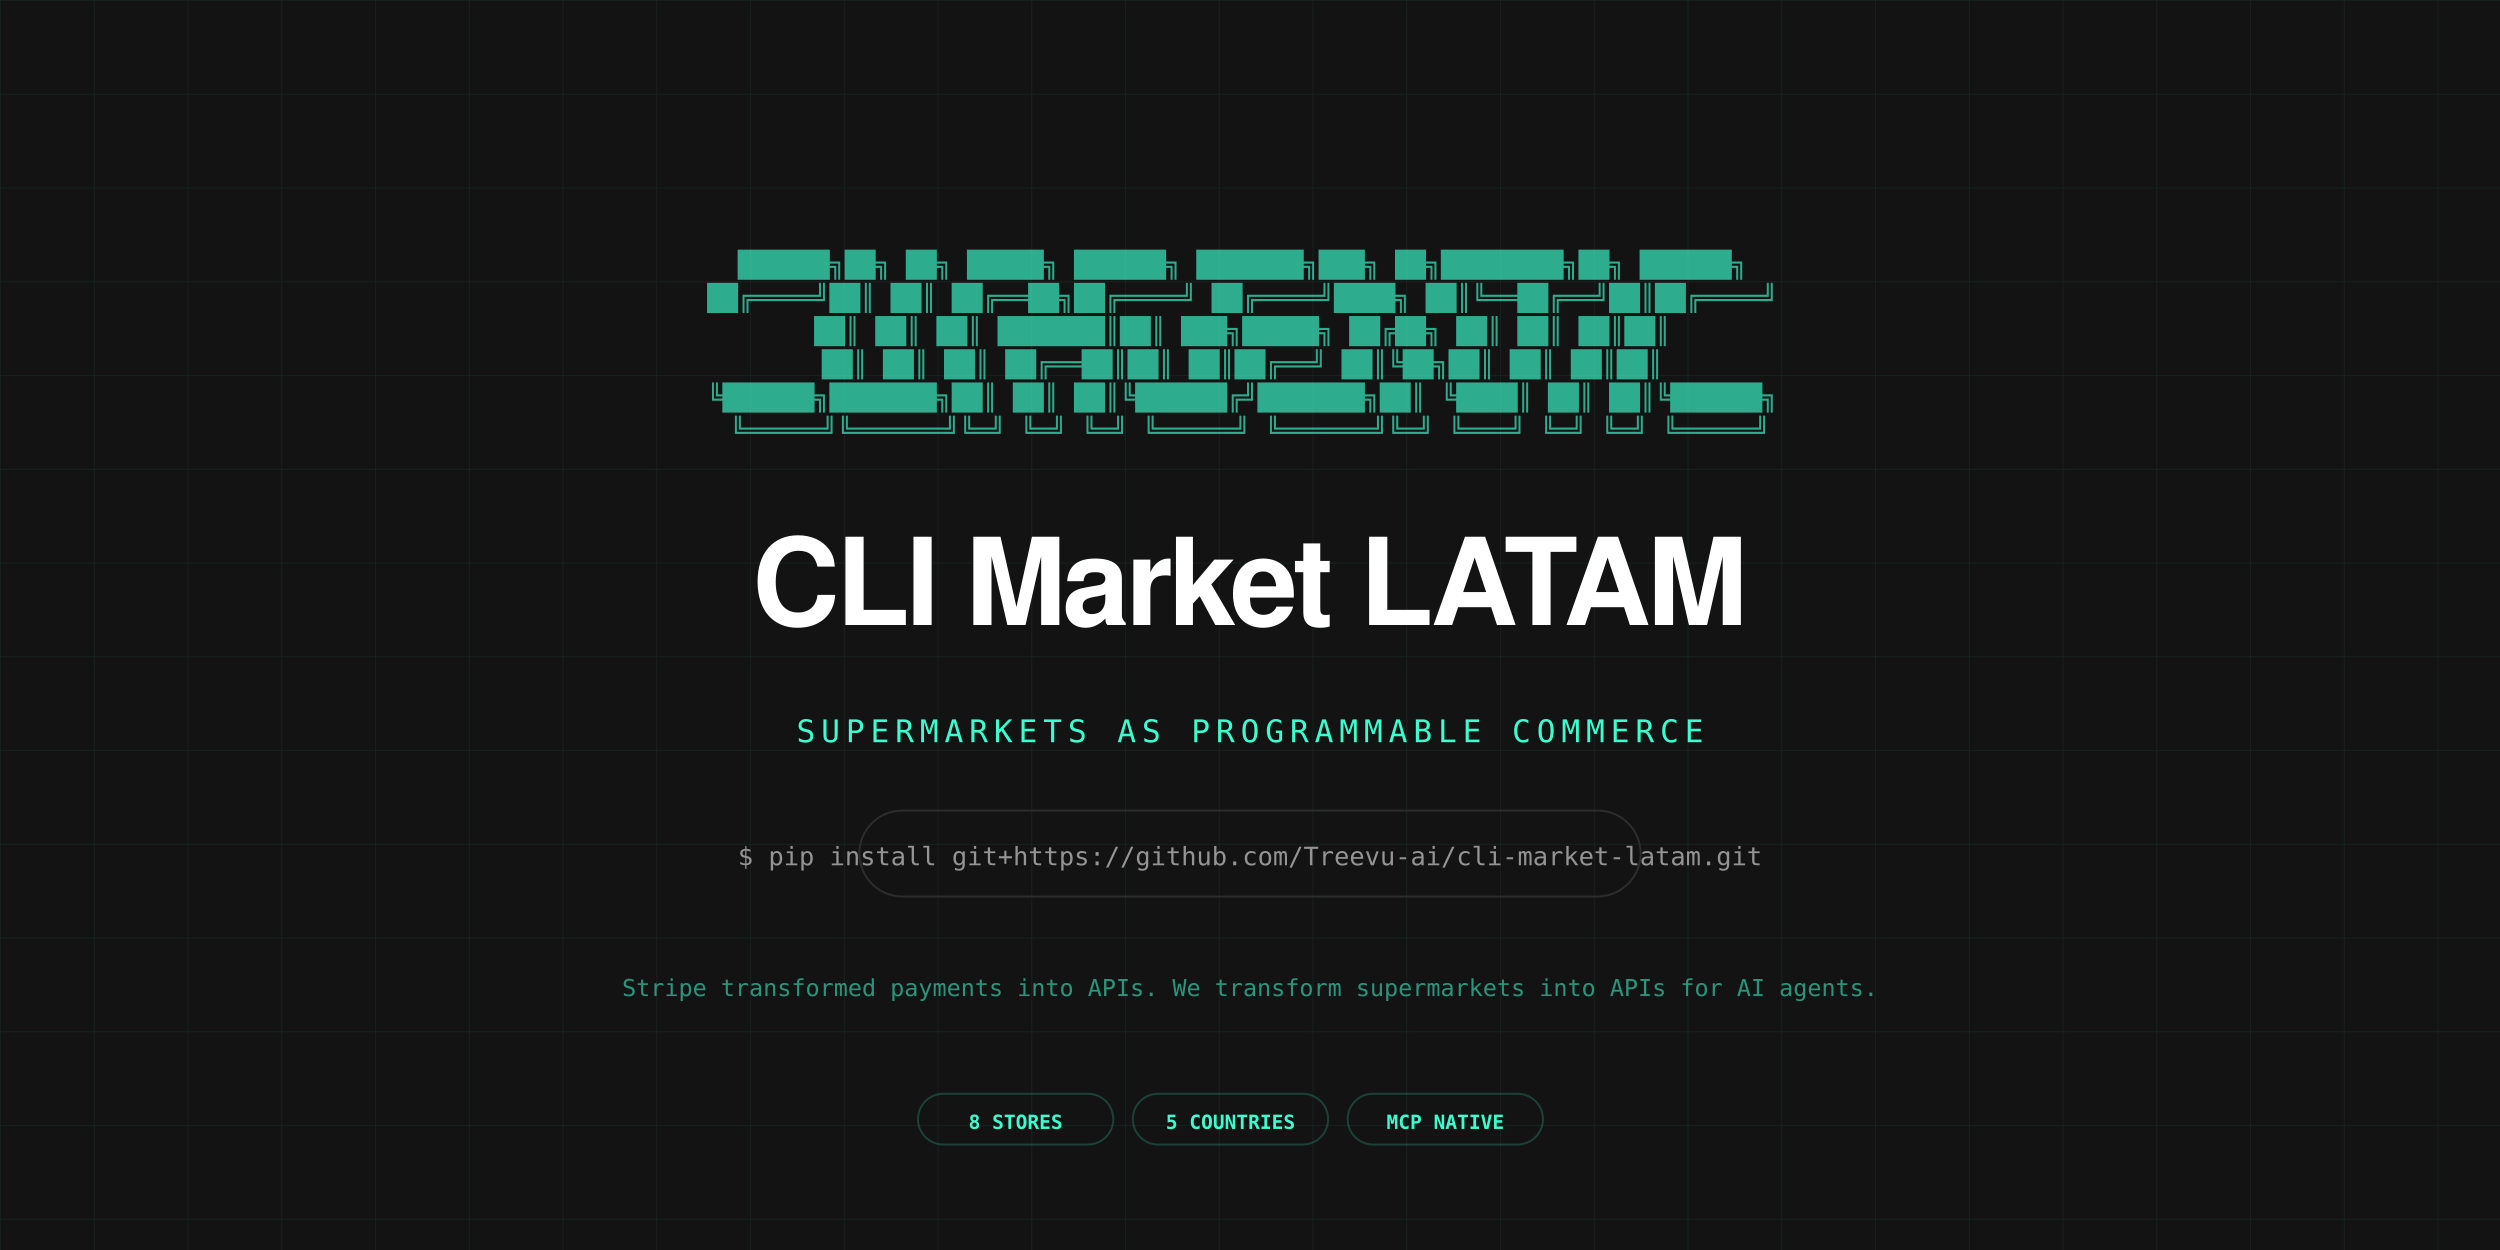
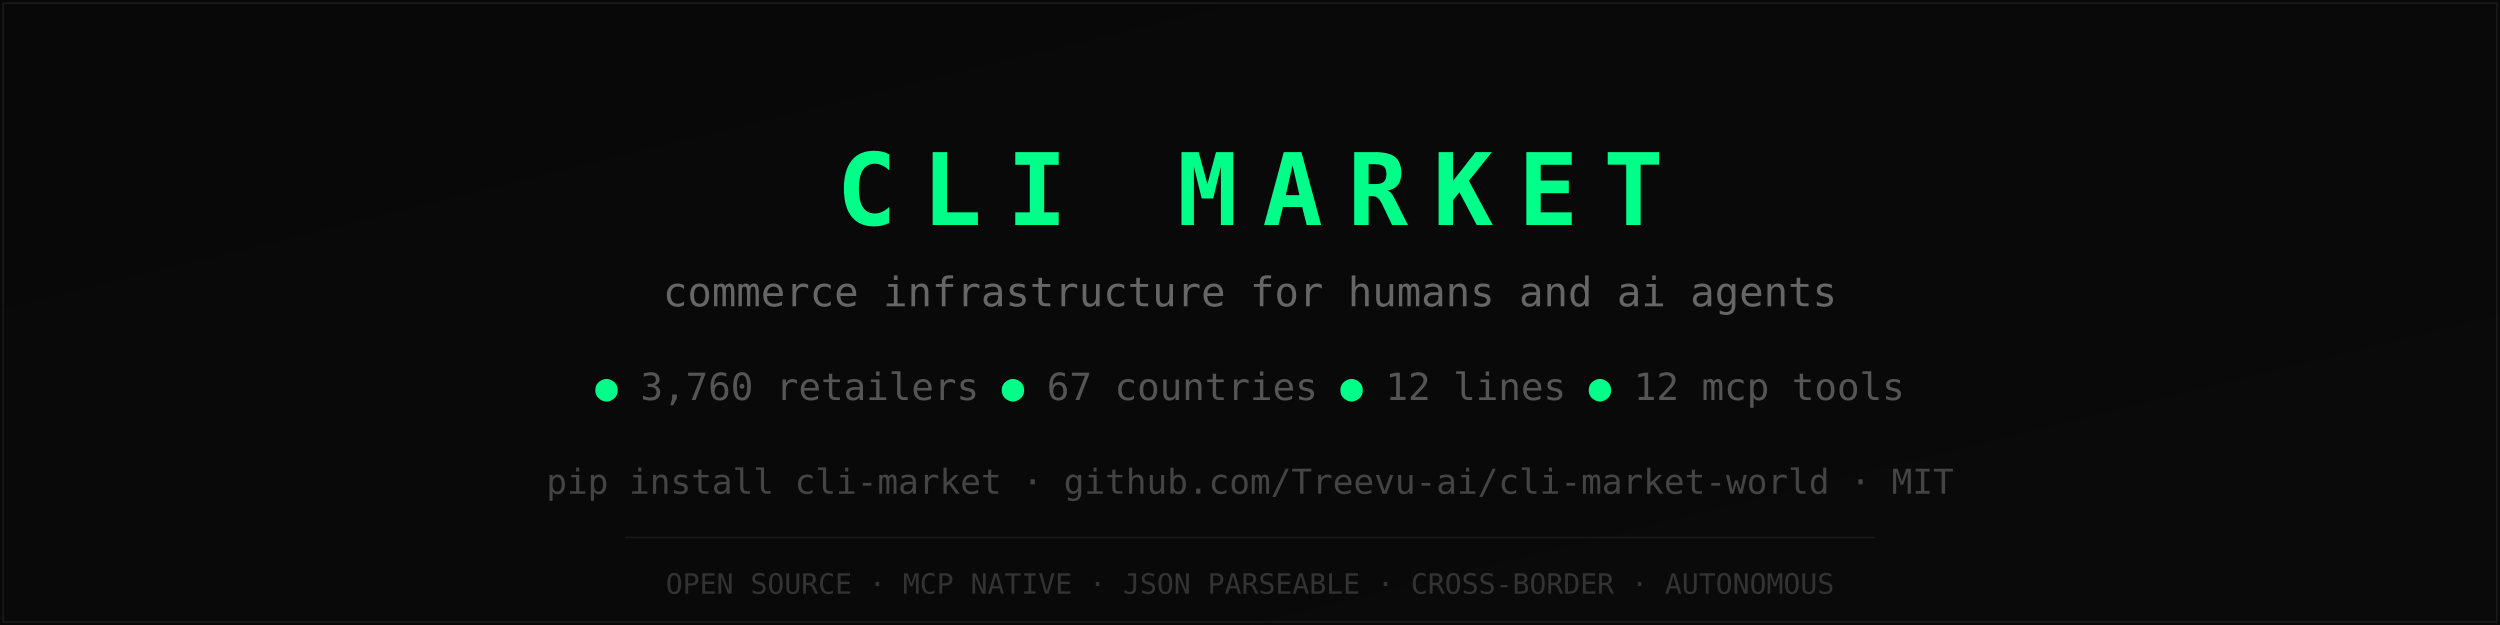
- <svg xmlns="http://www.w3.org/2000/svg" width="1280" height="640" viewBox="0 0 1280 640">
-   <rect width="1280" height="640" fill="#131313" />
+ <svg xmlns="http://www.w3.org/2000/svg" viewBox="0 0 800 200">
  <defs>
-     <pattern id="g" width="48" height="48" patternUnits="userSpaceOnUse">
-       <path d="M48 0L0 0 0 48" fill="none" stroke="#3cffd0" stroke-width="0.5" />
-     </pattern>
+     <linearGradient id="bg" x1="0" y1="0" x2="1" y2="1">
+       <stop offset="0%" stop-color="#080808" />
+       <stop offset="100%" stop-color="#0A0A0A" />
+     </linearGradient>
  </defs>
-   <rect width="1280" height="640" fill="url(#g)" opacity="0.12" />
-   <text x="640" y="140" text-anchor="middle" font-family="monospace" font-size="13" fill="#3cffd0" opacity="0.65">
-     <tspan x="640" dy="0"> ██████╗██╗     ██╗     █████╗  ██████╗ ███████╗███╗   ██╗████████╗██╗ ██████╗</tspan>
-     <tspan x="640" dy="17">██╔════╝██║     ██║    ██╔══██╗██╔════╝ ██╔════╝████╗  ██║╚══██╔══╝██║██╔════╝</tspan>
-     <tspan x="640" dy="17">██║     ██║     ██║    ███████║██║  ███╗█████╗  ██╔██╗ ██║   ██║   ██║██║</tspan>
-     <tspan x="640" dy="17">██║     ██║     ██║    ██╔══██║██║   ██║██╔══╝  ██║╚██╗██║   ██║   ██║██║</tspan>
-     <tspan x="640" dy="17">╚██████╗███████╗██║    ██║  ██║╚██████╔╝███████╗██║ ╚████║   ██║   ██║╚██████╗</tspan>
-     <tspan x="640" dy="17"> ╚═════╝╚══════╝╚═╝    ╚═╝  ╚═╝ ╚═════╝ ╚══════╝╚═╝  ╚═══╝   ╚═╝   ╚═╝ ╚═════╝</tspan>
+   <rect width="800" height="200" fill="url(#bg)" />
+   <rect x="1" y="1" width="798" height="198" fill="none" stroke="#1A1A1A" stroke-width="0.5" />
+   <text x="400" y="72" text-anchor="middle" font-family="monospace" font-size="32" font-weight="bold" fill="#00FF88" letter-spacing="8">CLI MARKET</text>
+   <text x="400" y="98" text-anchor="middle" font-family="monospace" font-size="13" fill="#666">commerce infrastructure for humans and ai agents</text>
+   <text x="400" y="128" text-anchor="middle" font-family="monospace" font-size="12" fill="#555">
+     <tspan fill="#00FF88">●</tspan> 3,760 retailers  <tspan fill="#00FF88">●</tspan> 67 countries  <tspan fill="#00FF88">●</tspan> 12 lines  <tspan fill="#00FF88">●</tspan> 12 mcp tools
  </text>
-   <text x="640" y="320" text-anchor="middle" font-family="Arial Black,Helvetica,sans-serif" font-size="62" font-weight="900" fill="#fff" letter-spacing="-2">CLI Market LATAM</text>
-   <text x="640" y="380" text-anchor="middle" font-family="monospace" font-size="16" fill="#3cffd0" letter-spacing="3">SUPERMARKETS AS PROGRAMMABLE COMMERCE</text>
-   <rect x="440" y="415" width="400" height="44" rx="22" fill="none" stroke="#2d2d2d" stroke-width="1" />
-   <text x="640" y="443" text-anchor="middle" font-family="monospace" font-size="13" fill="#949494">$ pip install git+https://github.com/Treevu-ai/cli-market-latam.git</text>
-   <text x="640" y="510" text-anchor="middle" font-family="monospace" font-size="12" fill="#3cffd0" opacity="0.55">Stripe transformed payments into APIs. We transform supermarkets into APIs for AI agents.</text>
-   <rect x="470" y="560" width="100" height="26" rx="13" fill="none" stroke="rgba(60,255,208,0.2)" stroke-width="1" />
-   <text x="520" y="578" text-anchor="middle" font-family="monospace" font-size="10" fill="#3cffd0" font-weight="700">8 STORES</text>
-   <rect x="580" y="560" width="100" height="26" rx="13" fill="none" stroke="rgba(60,255,208,0.2)" stroke-width="1" />
-   <text x="630" y="578" text-anchor="middle" font-family="monospace" font-size="10" fill="#3cffd0" font-weight="700">5 COUNTRIES</text>
-   <rect x="690" y="560" width="100" height="26" rx="13" fill="none" stroke="rgba(60,255,208,0.2)" stroke-width="1" />
-   <text x="740" y="578" text-anchor="middle" font-family="monospace" font-size="10" fill="#3cffd0" font-weight="700">MCP NATIVE</text>
+   <text x="400" y="158" text-anchor="middle" font-family="monospace" font-size="11" fill="#444">pip install cli-market  ·  github.com/Treevu-ai/cli-market-world  ·  MIT</text>
+   <line x1="200" y1="172" x2="600" y2="172" stroke="#1A1A1A" stroke-width="0.5" />
+   <text x="400" y="190" text-anchor="middle" font-family="monospace" font-size="9" fill="#333">OPEN SOURCE · MCP NATIVE · JSON PARSEABLE · CROSS-BORDER · AUTONOMOUS</text>
</svg>
